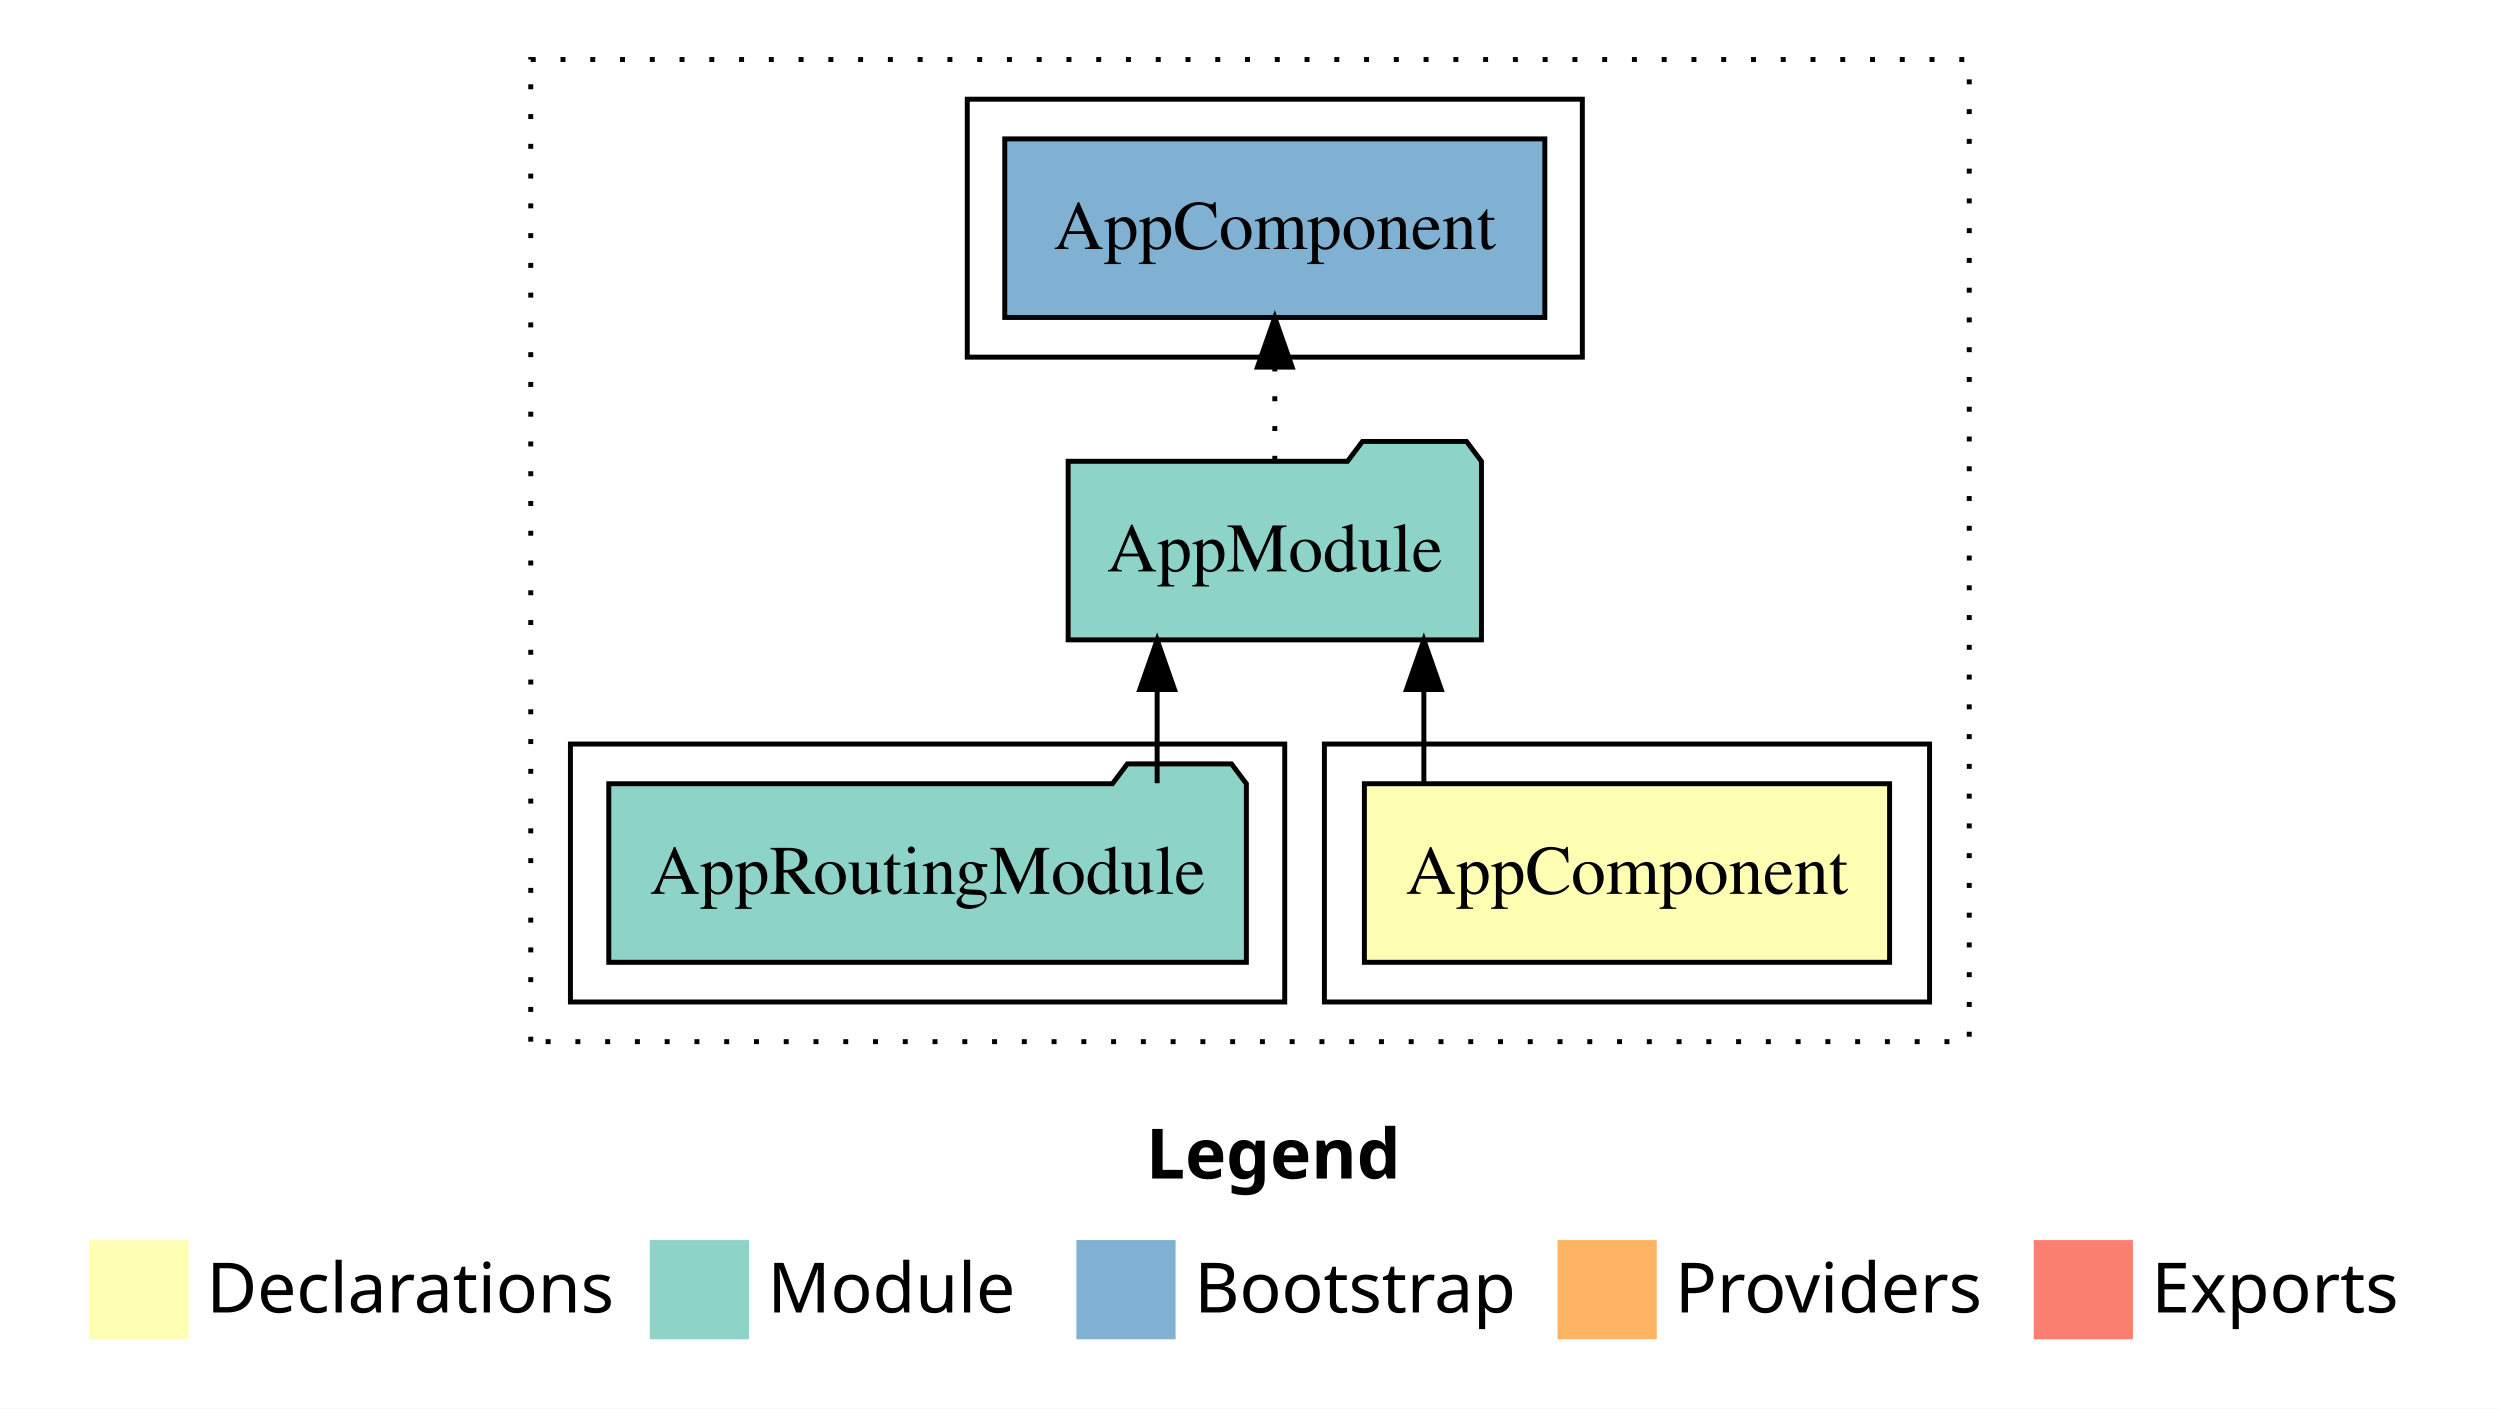
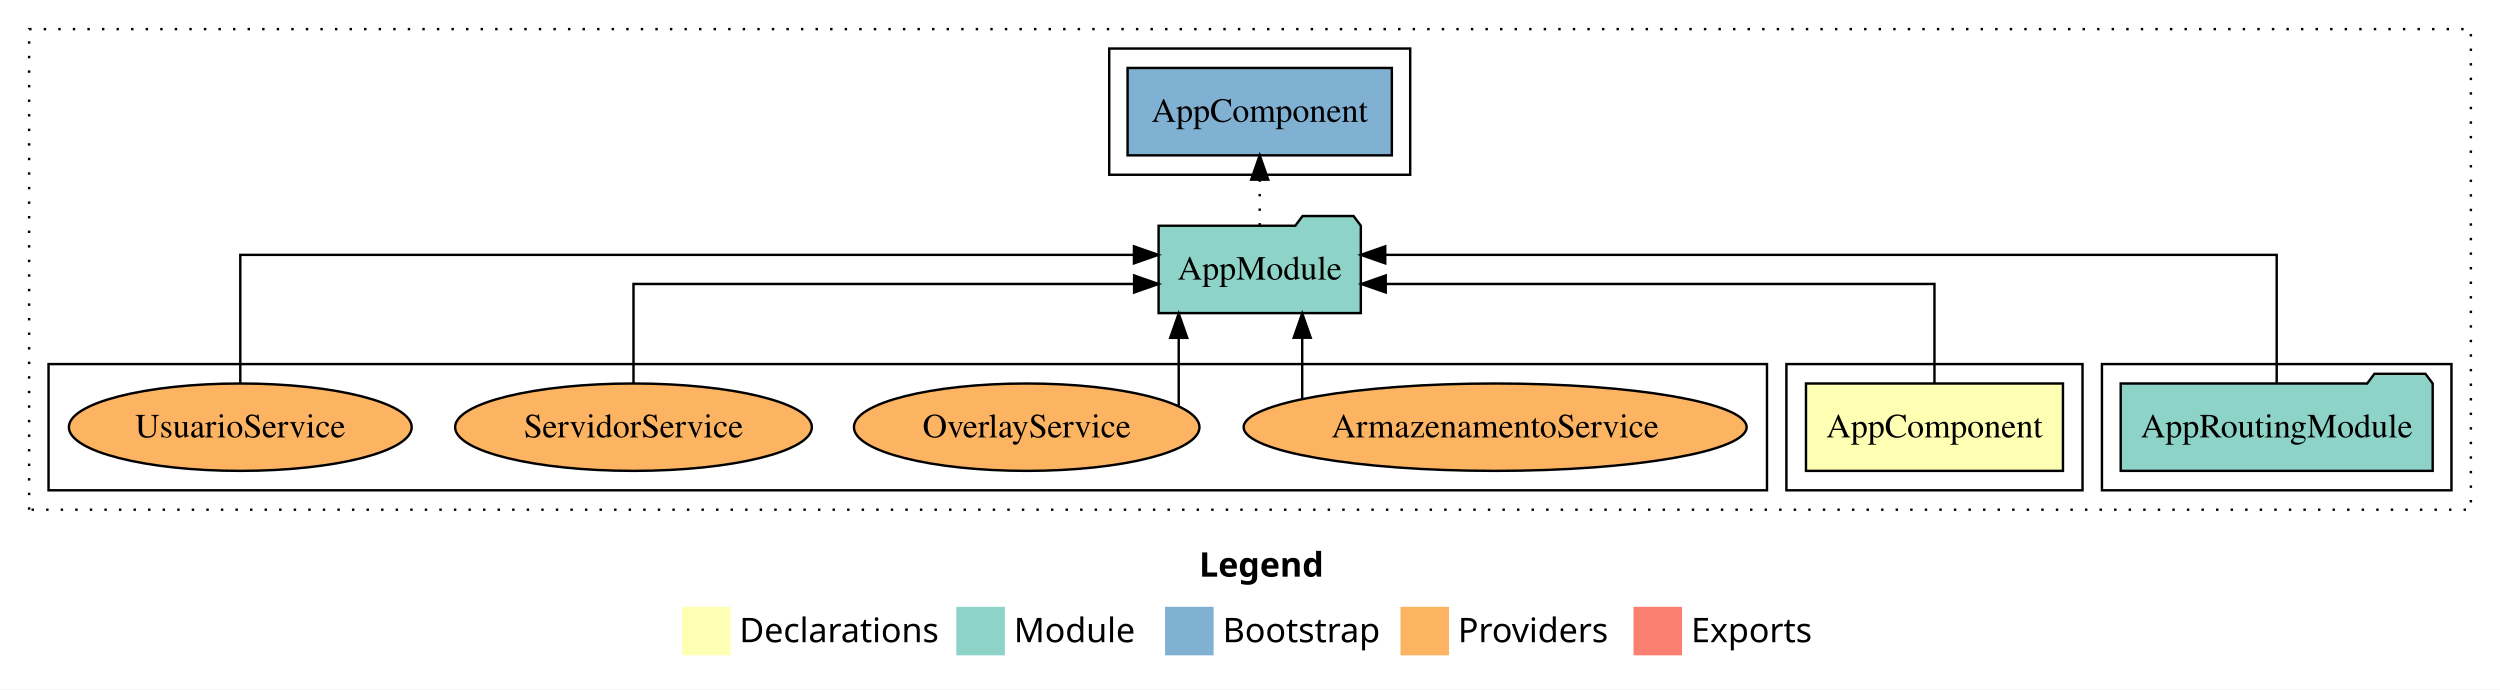
- <svg xmlns="http://www.w3.org/2000/svg" width="504pt" height="284pt" viewBox="0.00 0.00 504.00 284.00">
+ <svg xmlns="http://www.w3.org/2000/svg" width="1030pt" height="284pt" viewBox="0.00 0.00 1030.00 284.00">
  <g id="graph0" class="graph" transform="scale(1 1) rotate(0) translate(4 280)">
-     <polygon fill="white" stroke="transparent" points="-4,4 -4,-280 500,-280 500,4 -4,4" />
-     <text text-anchor="start" x="227.01" y="-42.4" font-family="sans-serif" font-weight="bold" font-size="14.00">Legend</text>
-     <polygon fill="#ffffb3" stroke="transparent" points="14,-10 14,-30 34,-30 34,-10 14,-10" />
-     <text text-anchor="start" x="37.63" y="-15.4" font-family="sans-serif" font-size="14.00">  Declarations</text>
-     <polygon fill="#8dd3c7" stroke="transparent" points="127,-10 127,-30 147,-30 147,-10 127,-10" />
-     <text text-anchor="start" x="150.73" y="-15.4" font-family="sans-serif" font-size="14.00">  Module</text>
-     <polygon fill="#80b1d3" stroke="transparent" points="213,-10 213,-30 233,-30 233,-10 213,-10" />
-     <text text-anchor="start" x="236.78" y="-15.4" font-family="sans-serif" font-size="14.00">  Bootstrap</text>
-     <polygon fill="#fdb462" stroke="transparent" points="310,-10 310,-30 330,-30 330,-10 310,-10" />
-     <text text-anchor="start" x="333.67" y="-15.4" font-family="sans-serif" font-size="14.00">  Providers</text>
-     <polygon fill="#fb8072" stroke="transparent" points="406,-10 406,-30 426,-30 426,-10 406,-10" />
-     <text text-anchor="start" x="429.73" y="-15.4" font-family="sans-serif" font-size="14.00">  Exports</text>
+     <polygon fill="white" stroke="transparent" points="-4,4 -4,-280 1026,-280 1026,4 -4,4" />
+     <text text-anchor="start" x="490.01" y="-42.4" font-family="sans-serif" font-weight="bold" font-size="14.00">Legend</text>
+     <polygon fill="#ffffb3" stroke="transparent" points="277,-10 277,-30 297,-30 297,-10 277,-10" />
+     <text text-anchor="start" x="300.63" y="-15.4" font-family="sans-serif" font-size="14.00">  Declarations</text>
+     <polygon fill="#8dd3c7" stroke="transparent" points="390,-10 390,-30 410,-30 410,-10 390,-10" />
+     <text text-anchor="start" x="413.73" y="-15.4" font-family="sans-serif" font-size="14.00">  Module</text>
+     <polygon fill="#80b1d3" stroke="transparent" points="476,-10 476,-30 496,-30 496,-10 476,-10" />
+     <text text-anchor="start" x="499.78" y="-15.4" font-family="sans-serif" font-size="14.00">  Bootstrap</text>
+     <polygon fill="#fdb462" stroke="transparent" points="573,-10 573,-30 593,-30 593,-10 573,-10" />
+     <text text-anchor="start" x="596.67" y="-15.4" font-family="sans-serif" font-size="14.00">  Providers</text>
+     <polygon fill="#fb8072" stroke="transparent" points="669,-10 669,-30 689,-30 689,-10 669,-10" />
+     <text text-anchor="start" x="692.73" y="-15.4" font-family="sans-serif" font-size="14.00">  Exports</text>
    <g id="clust1" class="cluster">
-       <polygon fill="none" stroke="black" stroke-dasharray="1,5" points="103,-70 103,-268 393,-268 393,-70 103,-70" />
+       <polygon fill="none" stroke="black" stroke-dasharray="1,5" points="8,-70 8,-268 1014,-268 1014,-70 8,-70" />
+     </g>
+     <g id="clust4" class="cluster">
+       <polygon fill="none" stroke="black" points="862,-78 862,-130 1006,-130 1006,-78 862,-78" />
    </g>
    <g id="clust6" class="cluster">
-       <polygon fill="none" stroke="black" points="191,-208 191,-260 315,-260 315,-208 191,-208" />
+       <polygon fill="none" stroke="black" points="453,-208 453,-260 577,-260 577,-208 453,-208" />
    </g>
    <g id="clust2" class="cluster">
-       <polygon fill="none" stroke="black" points="263,-78 263,-130 385,-130 385,-78 263,-78" />
+       <polygon fill="none" stroke="black" points="732,-78 732,-130 854,-130 854,-78 732,-78" />
    </g>
-     <g id="clust4" class="cluster">
-       <polygon fill="none" stroke="black" points="111,-78 111,-130 255,-130 255,-78 111,-78" />
+     <g id="clust7" class="cluster">
+       <polygon fill="none" stroke="black" points="16,-78 16,-130 724,-130 724,-78 16,-78" />
    </g>
    <g id="node1" class="node">
-       <polygon fill="#ffffb3" stroke="black" points="376.94,-122 271.06,-122 271.06,-86 376.94,-86 376.94,-122" />
-       <text text-anchor="middle" x="324" y="-99.8" font-family="Times,serif" font-size="14.00">AppComponent</text>
+       <polygon fill="#ffffb3" stroke="black" points="845.94,-122 740.06,-122 740.06,-86 845.94,-86 845.94,-122" />
+       <text text-anchor="middle" x="793" y="-99.8" font-family="Times,serif" font-size="14.00">AppComponent</text>
    </g>
    <g id="node2" class="node">
-       <polygon fill="#8dd3c7" stroke="black" points="294.66,-187 291.66,-191 270.66,-191 267.66,-187 211.34,-187 211.34,-151 294.66,-151 294.66,-187" />
-       <text text-anchor="middle" x="253" y="-164.8" font-family="Times,serif" font-size="14.00">AppModule</text>
+       <polygon fill="#8dd3c7" stroke="black" points="556.66,-187 553.66,-191 532.66,-191 529.66,-187 473.34,-187 473.34,-151 556.66,-151 556.66,-187" />
+       <text text-anchor="middle" x="515" y="-164.8" font-family="Times,serif" font-size="14.00">AppModule</text>
    </g>
    <g id="edge1" class="edge">
-       <path fill="none" stroke="black" d="M283.05,-122.11C283.05,-122.11 283.05,-140.99 283.05,-140.99" />
-       <polygon fill="black" stroke="black" points="279.55,-140.99 283.05,-150.99 286.55,-140.99 279.55,-140.99" />
+       <path fill="none" stroke="black" d="M793,-122.02C793,-139.37 793,-163 793,-163 793,-163 566.92,-163 566.92,-163" />
+       <polygon fill="black" stroke="black" points="566.92,-159.5 556.92,-163 566.92,-166.5 566.92,-159.5" />
    </g>
    <g id="node4" class="node">
-       <polygon fill="#80b1d3" stroke="black" points="307.44,-252 198.56,-252 198.56,-216 307.44,-216 307.44,-252" />
-       <text text-anchor="middle" x="253" y="-229.8" font-family="Times,serif" font-size="14.00">AppComponent </text>
+       <polygon fill="#80b1d3" stroke="black" points="569.44,-252 460.56,-252 460.56,-216 569.44,-216 569.44,-252" />
+       <text text-anchor="middle" x="515" y="-229.8" font-family="Times,serif" font-size="14.00">AppComponent </text>
    </g>
    <g id="edge3" class="edge">
-       <path fill="none" stroke="black" stroke-dasharray="1,5" d="M253,-187.11C253,-187.11 253,-205.99 253,-205.99" />
-       <polygon fill="black" stroke="black" points="249.5,-205.99 253,-215.99 256.5,-205.99 249.5,-205.99" />
+       <path fill="none" stroke="black" stroke-dasharray="1,5" d="M515,-187.11C515,-187.11 515,-205.99 515,-205.99" />
+       <polygon fill="black" stroke="black" points="511.5,-205.99 515,-215.99 518.5,-205.99 511.5,-205.99" />
    </g>
    <g id="node3" class="node">
-       <polygon fill="#8dd3c7" stroke="black" points="247.27,-122 244.27,-126 223.27,-126 220.27,-122 118.73,-122 118.73,-86 247.27,-86 247.27,-122" />
-       <text text-anchor="middle" x="183" y="-99.8" font-family="Times,serif" font-size="14.00">AppRoutingModule</text>
+       <polygon fill="#8dd3c7" stroke="black" points="998.27,-122 995.27,-126 974.27,-126 971.27,-122 869.73,-122 869.73,-86 998.27,-86 998.27,-122" />
+       <text text-anchor="middle" x="934" y="-99.8" font-family="Times,serif" font-size="14.00">AppRoutingModule</text>
    </g>
    <g id="edge2" class="edge">
-       <path fill="none" stroke="black" d="M229.28,-122.11C229.28,-122.11 229.28,-140.99 229.28,-140.99" />
-       <polygon fill="black" stroke="black" points="225.78,-140.99 229.28,-150.99 232.78,-140.99 225.78,-140.99" />
+       <path fill="none" stroke="black" d="M934,-122.28C934,-143.32 934,-175 934,-175 934,-175 566.71,-175 566.71,-175" />
+       <polygon fill="black" stroke="black" points="566.71,-171.5 556.71,-175 566.71,-178.5 566.71,-171.5" />
+     </g>
+     <g id="node5" class="node">
+       <ellipse fill="#fdb462" stroke="black" cx="612" cy="-104" rx="103.61" ry="18" />
+       <text text-anchor="middle" x="612" y="-99.8" font-family="Times,serif" font-size="14.00">ArmazenamentoService</text>
+     </g>
+     <g id="edge4" class="edge">
+       <path fill="none" stroke="black" d="M532.51,-115.62C532.51,-115.62 532.51,-140.85 532.51,-140.85" />
+       <polygon fill="black" stroke="black" points="529.01,-140.85 532.51,-150.85 536.01,-140.85 529.01,-140.85" />
+     </g>
+     <g id="node6" class="node">
+       <ellipse fill="#fdb462" stroke="black" cx="419" cy="-104" rx="71.18" ry="18" />
+       <text text-anchor="middle" x="419" y="-99.8" font-family="Times,serif" font-size="14.00">OverlayService</text>
+     </g>
+     <g id="edge5" class="edge">
+       <path fill="none" stroke="black" d="M481.63,-112.77C481.63,-112.77 481.63,-140.8 481.63,-140.8" />
+       <polygon fill="black" stroke="black" points="478.13,-140.8 481.63,-150.8 485.13,-140.8 478.13,-140.8" />
+     </g>
+     <g id="node7" class="node">
+       <ellipse fill="#fdb462" stroke="black" cx="257" cy="-104" rx="73.49" ry="18" />
+       <text text-anchor="middle" x="257" y="-99.8" font-family="Times,serif" font-size="14.00">ServidorService</text>
+     </g>
+     <g id="edge6" class="edge">
+       <path fill="none" stroke="black" d="M257,-122.02C257,-139.37 257,-163 257,-163 257,-163 463.26,-163 463.26,-163" />
+       <polygon fill="black" stroke="black" points="463.26,-166.5 473.26,-163 463.26,-159.5 463.26,-166.5" />
+     </g>
+     <g id="node8" class="node">
+       <ellipse fill="#fdb462" stroke="black" cx="95" cy="-104" rx="70.62" ry="18" />
+       <text text-anchor="middle" x="95" y="-99.8" font-family="Times,serif" font-size="14.00">UsuarioService</text>
+     </g>
+     <g id="edge7" class="edge">
+       <path fill="none" stroke="black" d="M95,-122.28C95,-143.32 95,-175 95,-175 95,-175 463.19,-175 463.19,-175" />
+       <polygon fill="black" stroke="black" points="463.19,-178.5 473.19,-175 463.19,-171.5 463.19,-178.5" />
    </g>
  </g>
</svg>
